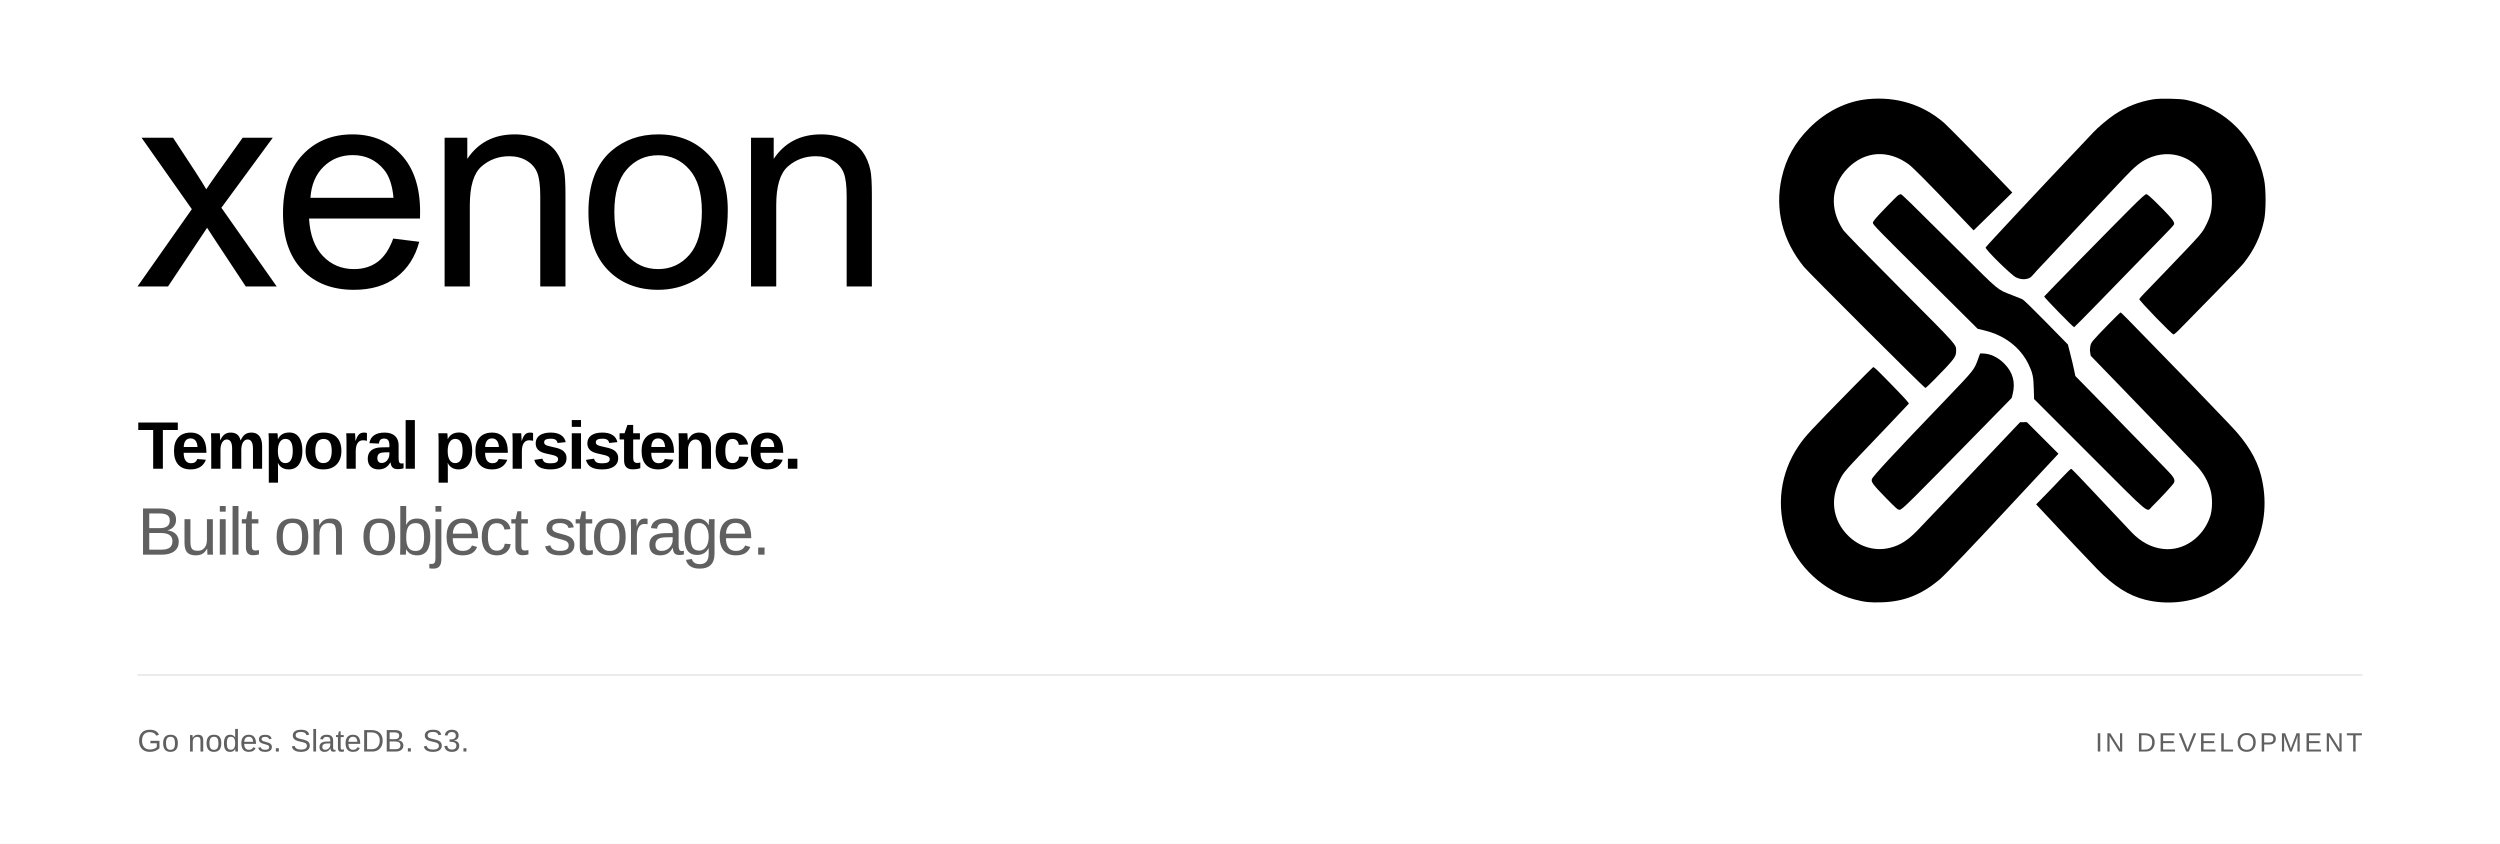
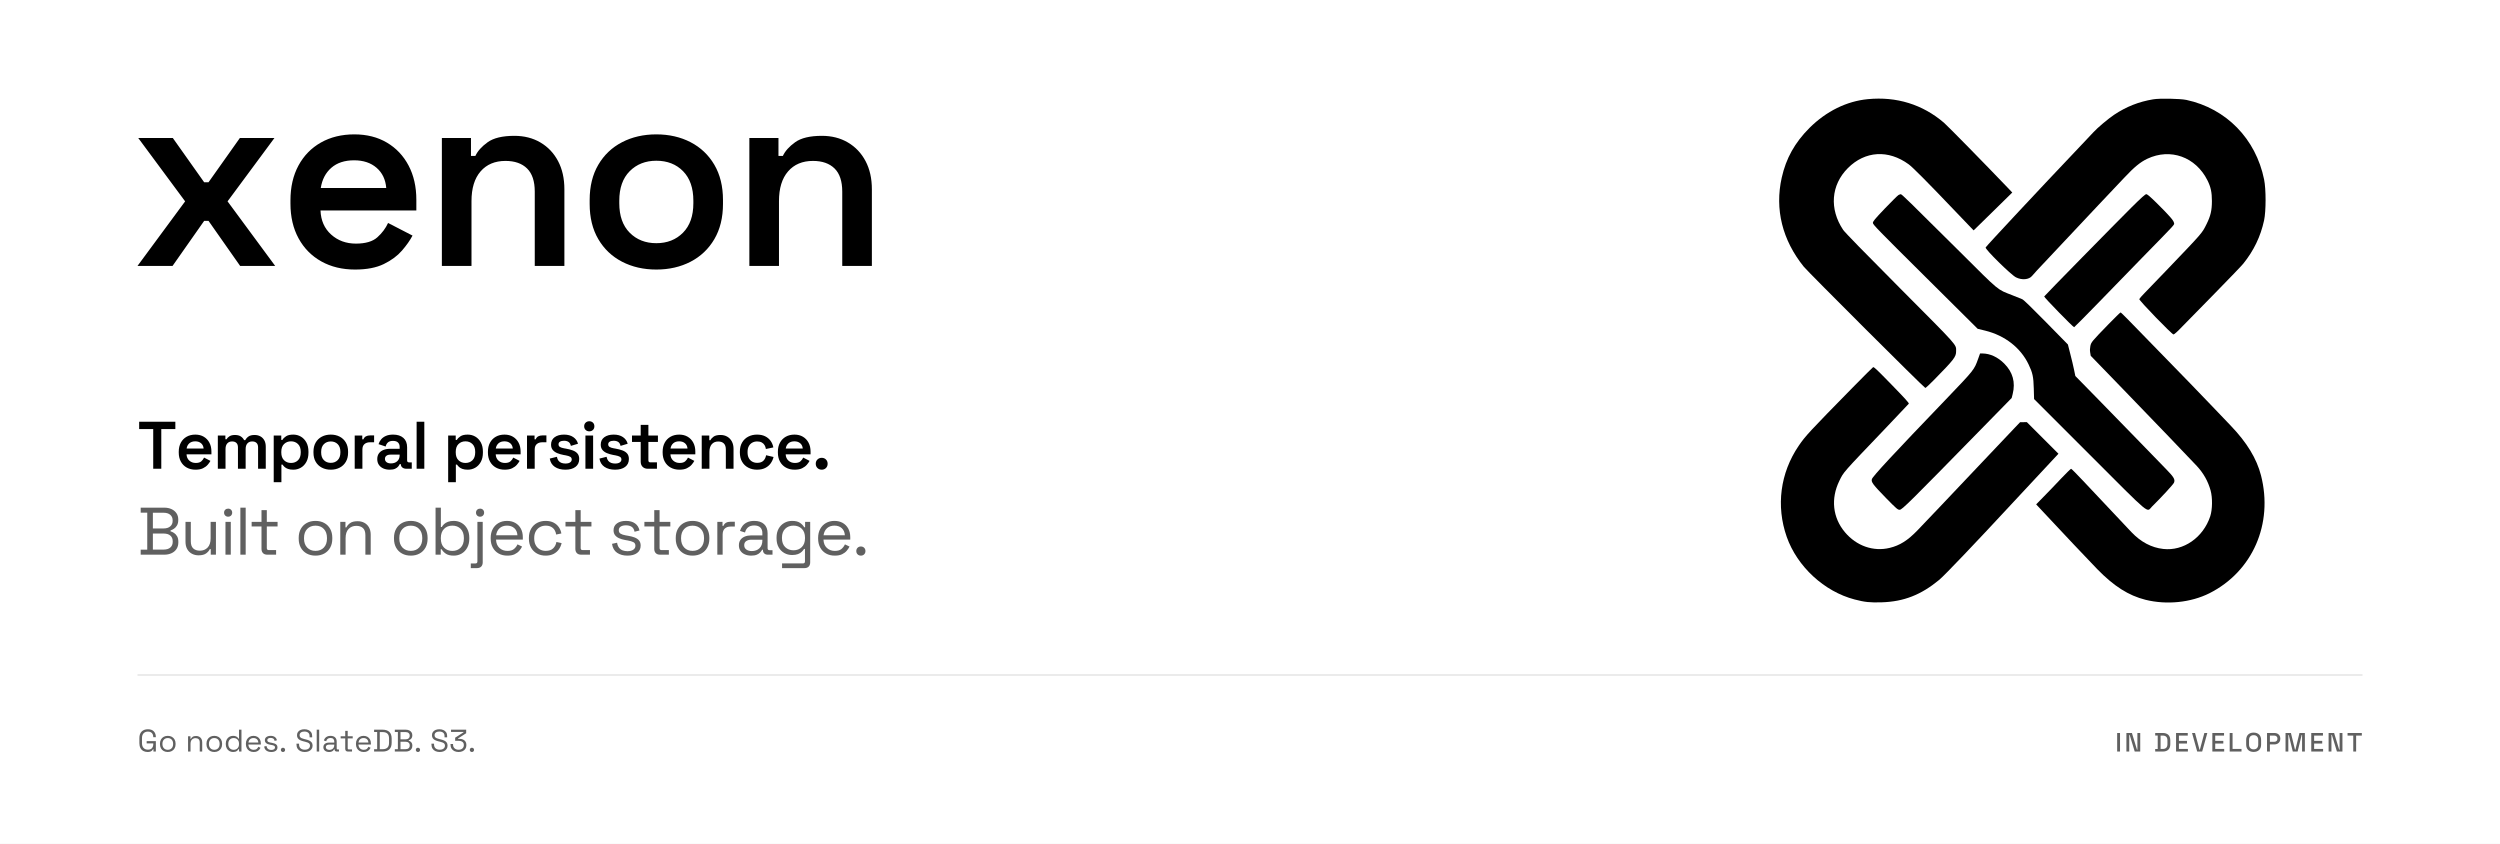
<svg xmlns="http://www.w3.org/2000/svg" viewBox="0 0 1600 540" width="1600" height="540" role="img" aria-labelledby="title">
  <rect width="1600" height="540" fill="#ffffff" />
-   <g transform="translate(88 86) scale(0.08962624)">
-     <path fill="#000000" transform="translate(-15 1086) scale(1 -1)" d="M15 0 403 552 44 1062H269L432 813Q478 742 506 694Q550 760 587 811L766 1062H981L614 562L1009 0H788L570 330L512 419L233 0ZM1841 342 2027 319Q1983 156 1864.0 66.0Q1745 -24 1560 -24Q1327 -24 1190.5 119.5Q1054 263 1054 522Q1054 790 1192.0 938.0Q1330 1086 1550 1086Q1763 1086 1898.0 941.0Q2033 796 2033 533Q2033 517 2032 485H1240Q1250 310 1339.0 217.0Q1428 124 1561 124Q1660 124 1730.0 176.0Q1800 228 1841 342ZM1250 633H1843Q1831 767 1775 834Q1689 938 1552 938Q1428 938 1343.5 855.0Q1259 772 1250 633ZM2208 0V1062H2370V911Q2487 1086 2708 1086Q2804 1086 2884.5 1051.5Q2965 1017 3005.0 961.0Q3045 905 3061 828Q3071 778 3071 653V0H2891V646Q2891 756 2870.0 810.5Q2849 865 2795.5 897.5Q2742 930 2670 930Q2555 930 2471.5 857.0Q2388 784 2388 580V0ZM3235 531Q3235 826 3399 968Q3536 1086 3733 1086Q3952 1086 4091.0 942.5Q4230 799 4230 546Q4230 341 4168.5 223.5Q4107 106 3989.5 41.0Q3872 -24 3733 -24Q3510 -24 3372.5 119.0Q3235 262 3235 531ZM3420 531Q3420 327 3509.0 225.5Q3598 124 3733 124Q3867 124 3956.0 226.0Q4045 328 4045 537Q4045 734 3955.5 835.5Q3866 937 3733 937Q3598 937 3509.0 836.0Q3420 735 3420 531ZM4396 0V1062H4558V911Q4675 1086 4896 1086Q4992 1086 5072.5 1051.5Q5153 1017 5193.0 961.0Q5233 905 5249 828Q5259 778 5259 653V0H5079V646Q5079 756 5058.0 810.5Q5037 865 4983.5 897.5Q4930 930 4858 930Q4743 930 4659.5 857.0Q4576 784 4576 580V0Z" />
+   <g transform="translate(88 86) scale(0.1656504)">
+     <path transform="translate(-30.19971 508.2501)" fill="#000000" d="M30.2 0.0 214.224 -249.475 33.075 -494.25H166.651L287.7 -323.301H304.65L425.699 -494.25H559.275L378.126 -249.475L562.15 0.0H426.749L304.65 -174H287.7L165.601 0.0ZM870.8 14.0Q796.625 14.0 740.3 -17.5Q683.975 -49.0 652.562 -106.413Q621.15 -163.825 621.15 -241.125V-253.125Q621.15 -330.6 652.15 -387.925Q683.15 -445.25 738.887 -476.75Q794.625 -508.25 867.925 -508.25Q940.05 -508.25 993.787 -476.45Q1047.525 -444.65 1077.525 -387.85Q1107.525 -331.05 1107.525 -255.4V-214.325H737.251Q739.426 -156.325 778.313 -121.263Q817.2 -86.201 874.1 -86.201Q929.725 -86.201 956.912 -110.601Q984.099 -135 998.324 -165.975L1092.75 -117.225Q1078.575 -90.0 1052.075 -59.325Q1025.575 -28.65 981.925 -7.325Q938.275 14.0 870.8 14.0ZM738.251 -300.975H991.249Q987.249 -350.275 953.862 -379.162Q920.475 -408.049 867.1 -408.049Q812.25 -408.049 779.1 -379.162Q745.951 -350.275 738.251 -300.975ZM1206.15 0.0V-494.25H1318.601V-424.875H1335.551Q1348.601 -453.15 1383 -477.875Q1417.4 -502.6 1486.325 -502.6Q1543.45 -502.6 1587.038 -476.888Q1630.625 -451.175 1655.063 -405.025Q1679.5 -358.875 1679.5 -296.0V0.0H1565.049V-287.05Q1565.049 -347.25 1535.362 -376.475Q1505.675 -405.699 1451.875 -405.699Q1390.9 -405.699 1355.75 -365.275Q1320.601 -324.85 1320.601 -250.425V0.0ZM2034.7 14.0Q1960.7 14.0 1902.312 -16.262Q1843.925 -46.525 1810.537 -103.437Q1777.15 -160.35 1777.15 -239.475V-254.775Q1777.15 -333.9 1810.537 -390.813Q1843.925 -447.725 1902.312 -477.988Q1960.7 -508.25 2034.7 -508.25Q2108.7 -508.25 2167.087 -477.988Q2225.475 -447.725 2258.863 -390.813Q2292.25 -333.9 2292.25 -254.775V-239.475Q2292.25 -160.35 2258.863 -103.437Q2225.475 -46.525 2167.087 -16.262Q2108.7 14.0 2034.7 14.0ZM2034.7 -87.851Q2097.6 -87.851 2137.699 -128.326Q2177.799 -168.8 2177.799 -242.3V-251.95Q2177.799 -325.45 2138.112 -365.925Q2098.425 -406.399 2034.7 -406.399Q1971.975 -406.399 1931.788 -365.925Q1891.601 -325.45 1891.601 -251.95V-242.3Q1891.601 -168.8 1931.788 -128.326Q1971.975 -87.851 2034.7 -87.851ZM2394.15 0.0V-494.25H2506.601V-424.875H2523.551Q2536.601 -453.15 2571 -477.875Q2605.4 -502.6 2674.325 -502.6Q2731.45 -502.6 2775.038 -476.888Q2818.625 -451.175 2843.063 -405.025Q2867.5 -358.875 2867.5 -296.0V0.0H2753.049V-287.05Q2753.049 -347.25 2723.362 -376.475Q2693.675 -405.699 2639.875 -405.699Q2578.9 -405.699 2543.75 -365.275Q2508.601 -324.85 2508.601 -250.425V0.0Z" />
  </g>
  <g transform="translate(1110 40) scale(0.72)">
    <g transform="translate(39.66038 32) scale(0.5283019)">
      <g transform="translate(0,848) scale(0.1,-0.1)" fill="#000000" stroke="none">
        <path d="M1495 8469 c-357 -34 -700 -204 -981 -483 -248 -248 -395 -512 -468 -838 -119 -532 10 -1050 371 -1498 75 -92 2027 -2040 2045 -2040 7 0 70 57 139 128 347 353 379 394 379 490 0 118 51 60 -945 1061 -591 594 -927 938 -955 980 -236 351 -205 756 79 1040 289 290 681 314 1024 63 67 -49 309 -292 781 -787 126 -132 248 -259 270 -282 l41 -42 325 318 325 319 -75 79 c-367 384 -1009 1039 -1074 1095 -359 308 -798 444 -1281 397z" />
        <path d="M6295 8466 c-240 -40 -449 -122 -655 -259 -99 -66 -286 -223 -352 -297 -29 -32 -166 -177 -304 -322 -546 -574 -1492 -1586 -1507 -1614 -15 -27 425 -460 510 -503 101 -51 221 -39 272 25 12 15 49 57 83 93 236 253 828 883 1049 1116 146 154 335 354 420 444 167 178 268 261 386 317 389 184 814 32 1012 -363 56 -112 75 -202 75 -348 0 -157 -22 -252 -90 -388 -79 -158 -56 -132 -693 -797 -140 -146 -295 -307 -345 -358 -50 -51 -92 -99 -94 -107 -5 -23 549 -595 576 -595 12 0 68 50 143 129 68 70 316 323 551 562 234 239 450 463 479 499 178 221 292 458 351 730 33 156 34 523 0 688 -139 684 -637 1194 -1307 1338 -106 22 -447 29 -560 10z" />
        <path d="M2010 6856 c-14 -8 -116 -110 -228 -226 -174 -183 -202 -217 -202 -244 0 -28 90 -120 882 -906 l881 -875 127 -31 c330 -81 595 -287 729 -567 68 -141 83 -208 88 -408 l5 -176 932 -932 c1061 -1061 956 -973 1051 -878 160 157 359 374 371 403 22 53 -1 93 -129 224 -62 63 -256 264 -432 445 -176 182 -495 509 -709 728 l-390 398 -22 107 c-12 59 -40 178 -63 265 l-40 158 -366 373 c-246 250 -378 379 -403 389 -20 9 -94 39 -164 66 -266 105 -199 49 -893 740 -847 842 -969 961 -986 961 -8 -1 -25 -7 -39 -14z" />
        <path d="M5937 6653 c-287 -286 -1471 -1492 -1475 -1504 -5 -13 489 -520 504 -517 6 2 184 181 395 398 210 217 539 555 729 750 616 630 561 570 556 608 -6 39 -75 119 -293 335 -108 106 -156 147 -173 147 -18 0 -81 -57 -243 -217z" />
        <path d="M5540 4678 c-278 -287 -286 -296 -301 -362 -8 -39 -9 -73 -3 -110 l9 -55 550 -568 c518 -535 1088 -1129 1236 -1287 113 -122 188 -257 231 -411 34 -125 31 -320 -6 -434 -118 -358 -450 -589 -791 -550 -198 22 -377 117 -535 283 -216 228 -647 685 -814 864 -104 111 -194 202 -201 202 -7 0 -81 -73 -166 -162 -84 -90 -214 -225 -288 -300 l-134 -137 129 -138 c257 -277 781 -831 898 -951 282 -289 527 -444 811 -516 357 -89 763 -48 1078 110 725 366 1076 1167 867 1982 -72 282 -238 555 -509 837 -47 50 -183 191 -301 315 -118 124 -291 304 -385 400 -94 96 -326 335 -516 530 -568 585 -642 660 -652 660 -6 0 -99 -91 -207 -202z" />
        <path d="M3350 4098 c-66 -184 -63 -181 -548 -687 -878 -914 -1225 -1288 -1239 -1335 -15 -50 16 -91 243 -324 174 -177 192 -192 224 -192 40 -1 172 131 1320 1304 l565 577 17 67 c49 197 2 368 -142 512 -108 109 -239 169 -366 170 l-41 0 -33 -92z" />
        <path d="M1246 3623 c-743 -757 -800 -819 -915 -987 -310 -456 -383 -1012 -201 -1531 176 -500 630 -920 1142 -1054 172 -45 257 -54 457 -48 372 12 661 125 968 379 89 74 616 626 1238 1298 105 113 320 344 479 514 l288 309 -266 266 -266 266 -56 -1 -57 0 -86 -90 c-47 -49 -307 -323 -577 -609 -520 -550 -888 -938 -1064 -1121 -164 -170 -297 -254 -467 -295 -276 -67 -560 33 -754 264 -206 245 -240 564 -94 863 75 153 42 116 780 888 209 219 384 404 389 411 7 10 -66 90 -275 305 -261 268 -305 310 -325 310 -4 0 -156 -152 -338 -337z" />
      </g>
    </g>
  </g>
-   <g font-family="Arial,Helvetica,sans-serif">
-     <text x="88" y="300" font-size="43" font-weight="600" letter-spacing="-1.4" fill="#000000">Temporal persistence.</text>
-     <text x="88" y="355" font-size="43" letter-spacing="-1.4" fill="#606060">Built on object storage.</text>
-     <path d="M88 432H1512" stroke="#e6e6e6" />
-     <text x="88" y="481" font-size="20" fill="#606060">Go nodes. SlateDB. S3.</text>
-     <text x="1512" y="481" text-anchor="end" font-size="17" letter-spacing="1.6" fill="#606060">IN DEVELOPMENT</text>
-   </g>
+   <path transform="translate(88 300)" fill="#000000" d="M10.06 0.0V-25.407H1.062V-30.1H24.222V-25.407H15.224V0.0ZM37.132 0.602Q33.943 0.602 31.521 -0.752Q29.099 -2.107 27.748 -4.576Q26.397 -7.044 26.397 -10.368V-10.884Q26.397 -14.216 27.73 -16.681Q29.063 -19.146 31.46 -20.5Q33.857 -21.855 37.009 -21.855Q40.11 -21.855 42.421 -20.487Q44.732 -19.12 46.022 -16.678Q47.312 -14.235 47.312 -10.982V-9.216H31.39Q31.483 -6.722 33.155 -5.214Q34.828 -3.707 37.274 -3.707Q39.666 -3.707 40.835 -4.756Q42.004 -5.805 42.616 -7.137L46.676 -5.041Q46.067 -3.87 44.927 -2.551Q43.788 -1.232 41.911 -0.315Q40.034 0.602 37.132 0.602ZM31.433 -12.942H42.312Q42.14 -15.062 40.704 -16.304Q39.268 -17.546 36.973 -17.546Q34.615 -17.546 33.189 -16.304Q31.764 -15.062 31.433 -12.942ZM51.412 0.0V-21.253H56.248V-18.856H56.977Q57.551 -19.946 58.863 -20.779Q60.176 -21.612 62.373 -21.612Q64.697 -21.612 66.107 -20.681Q67.517 -19.751 68.241 -18.294H68.969Q69.7 -19.716 71.071 -20.664Q72.442 -21.612 74.953 -21.612Q76.961 -21.612 78.57 -20.766Q80.178 -19.92 81.135 -18.244Q82.091 -16.568 82.091 -14.071V0.0H77.169V-13.706Q77.169 -15.552 76.187 -16.516Q75.205 -17.481 73.428 -17.481Q71.467 -17.481 70.339 -16.223Q69.212 -14.965 69.212 -12.614V0.0H64.291V-13.706Q64.291 -15.552 63.309 -16.516Q62.327 -17.481 60.55 -17.481Q58.588 -17.481 57.461 -16.223Q56.334 -14.965 56.334 -12.614V0.0ZM87.177 8.6V-21.253H92.013V-18.455H92.742Q93.503 -19.784 95.115 -20.82Q96.727 -21.855 99.706 -21.855Q102.323 -21.855 104.531 -20.579Q106.739 -19.303 108.076 -16.859Q109.413 -14.416 109.413 -10.955V-10.297Q109.413 -6.845 108.08 -4.397Q106.747 -1.95 104.539 -0.674Q102.331 0.602 99.706 0.602Q97.71 0.602 96.346 0.12Q94.982 -0.361 94.149 -1.12Q93.316 -1.878 92.828 -2.662H92.099V8.6ZM98.252 -3.707Q100.97 -3.707 102.723 -5.436Q104.476 -7.165 104.476 -10.419V-10.834Q104.476 -14.088 102.705 -15.817Q100.934 -17.546 98.252 -17.546Q95.578 -17.546 93.803 -15.817Q92.028 -14.088 92.028 -10.834V-10.419Q92.028 -7.165 93.803 -5.436Q95.578 -3.707 98.252 -3.707ZM123.697 0.602Q120.515 0.602 118.004 -0.699Q115.494 -2.001 114.058 -4.448Q112.622 -6.895 112.622 -10.297V-10.955Q112.622 -14.358 114.058 -16.805Q115.494 -19.252 118.004 -20.553Q120.515 -21.855 123.697 -21.855Q126.879 -21.855 129.39 -20.553Q131.9 -19.252 133.336 -16.805Q134.772 -14.358 134.772 -10.955V-10.297Q134.772 -6.895 133.336 -4.448Q131.9 -2.001 129.39 -0.699Q126.879 0.602 123.697 0.602ZM123.697 -3.778Q126.402 -3.778 128.126 -5.518Q129.85 -7.258 129.85 -10.419V-10.834Q129.85 -13.994 128.144 -15.735Q126.437 -17.475 123.697 -17.475Q121 -17.475 119.272 -15.735Q117.544 -13.994 117.544 -10.834V-10.419Q117.544 -7.258 119.272 -5.518Q121 -3.778 123.697 -3.778ZM139.013 0.0V-21.253H143.849V-18.807H144.578Q145.073 -20.12 146.185 -20.729Q147.296 -21.339 148.871 -21.339H151.429V-16.944H148.748Q146.631 -16.944 145.283 -15.806Q143.935 -14.668 143.935 -12.292V0.0ZM161.411 0.602Q159.147 0.602 157.345 -0.186Q155.542 -0.974 154.493 -2.489Q153.443 -4.004 153.443 -6.175Q153.443 -8.353 154.493 -9.817Q155.542 -11.282 157.394 -12.023Q159.246 -12.765 161.609 -12.765H167.773V-14.051Q167.773 -15.737 166.736 -16.783Q165.7 -17.83 163.508 -17.83Q161.359 -17.83 160.261 -16.83Q159.163 -15.83 158.817 -14.225L154.265 -15.737Q154.781 -17.409 155.917 -18.786Q157.053 -20.163 158.955 -21.009Q160.857 -21.855 163.579 -21.855Q167.748 -21.855 170.15 -19.755Q172.552 -17.656 172.552 -13.709V-5.371Q172.552 -4.081 173.756 -4.081H175.529V0.0H172.067Q170.521 0.0 169.535 -0.778Q168.548 -1.556 168.548 -2.861V-2.949H167.798Q167.559 -2.357 166.908 -1.508Q166.257 -0.658 164.944 -0.028Q163.632 0.602 161.411 0.602ZM162.221 -3.423Q164.681 -3.423 166.227 -4.819Q167.773 -6.216 167.773 -8.594V-9.039H161.935Q160.303 -9.039 159.333 -8.337Q158.364 -7.636 158.364 -6.324Q158.364 -5.013 159.376 -4.218Q160.389 -3.423 162.221 -3.423ZM178.637 0.0V-30.1H183.559V0.0ZM198.825 8.6V-21.253H203.661V-18.455H204.39Q205.151 -19.784 206.763 -20.82Q208.375 -21.855 211.354 -21.855Q213.971 -21.855 216.179 -20.579Q218.387 -19.303 219.724 -16.859Q221.061 -14.416 221.061 -10.955V-10.297Q221.061 -6.845 219.728 -4.397Q218.395 -1.95 216.187 -0.674Q213.979 0.602 211.354 0.602Q209.358 0.602 207.994 0.12Q206.63 -0.361 205.797 -1.12Q204.964 -1.878 204.476 -2.662H203.747V8.6ZM209.9 -3.707Q212.618 -3.707 214.371 -5.436Q216.124 -7.165 216.124 -10.419V-10.834Q216.124 -14.088 214.353 -15.817Q212.582 -17.546 209.9 -17.546Q207.226 -17.546 205.451 -15.817Q203.676 -14.088 203.676 -10.834V-10.419Q203.676 -7.165 205.451 -5.436Q207.226 -3.707 209.9 -3.707ZM235.005 0.602Q231.816 0.602 229.394 -0.752Q226.972 -2.107 225.621 -4.576Q224.27 -7.044 224.27 -10.368V-10.884Q224.27 -14.216 225.603 -16.681Q226.936 -19.146 229.333 -20.5Q231.73 -21.855 234.882 -21.855Q237.983 -21.855 240.294 -20.487Q242.605 -19.12 243.895 -16.678Q245.185 -14.235 245.185 -10.982V-9.216H229.263Q229.356 -6.722 231.028 -5.214Q232.701 -3.707 235.147 -3.707Q237.539 -3.707 238.708 -4.756Q239.877 -5.805 240.489 -7.137L244.549 -5.041Q243.94 -3.87 242.8 -2.551Q241.661 -1.232 239.784 -0.315Q237.907 0.602 235.005 0.602ZM229.306 -12.942H240.185Q240.013 -15.062 238.577 -16.304Q237.141 -17.546 234.846 -17.546Q232.488 -17.546 231.062 -16.304Q229.637 -15.062 229.306 -12.942ZM249.285 0.0V-21.253H254.121V-18.807H254.85Q255.345 -20.12 256.457 -20.729Q257.568 -21.339 259.143 -21.339H261.701V-16.944H259.02Q256.903 -16.944 255.555 -15.806Q254.207 -14.668 254.207 -12.292V0.0ZM273.859 0.602Q269.755 0.602 267.086 -1.204Q264.416 -3.01 263.849 -6.507L268.408 -7.654Q268.717 -6.014 269.487 -5.075Q270.256 -4.136 271.393 -3.736Q272.529 -3.337 273.859 -3.337Q275.871 -3.337 276.891 -4.071Q277.91 -4.805 277.91 -5.945Q277.91 -7.092 276.941 -7.663Q275.972 -8.234 273.982 -8.594L272.643 -8.831Q270.452 -9.246 268.648 -9.991Q266.844 -10.736 265.76 -12.046Q264.676 -13.357 264.676 -15.411Q264.676 -18.51 266.964 -20.183Q269.252 -21.855 272.991 -21.855Q276.56 -21.855 278.891 -20.26Q281.222 -18.665 281.923 -16.002L277.351 -14.635Q276.992 -16.42 275.841 -17.168Q274.69 -17.916 272.991 -17.916Q271.3 -17.916 270.378 -17.314Q269.455 -16.713 269.455 -15.624Q269.455 -14.472 270.391 -13.924Q271.326 -13.377 272.923 -13.097L274.263 -12.859Q276.626 -12.444 278.541 -11.742Q280.456 -11.04 281.573 -9.748Q282.69 -8.455 282.69 -6.264Q282.69 -2.978 280.294 -1.188Q277.898 0.602 273.859 0.602ZM286.673 0.0V-21.253H291.595V0.0ZM289.134 -23.942Q287.762 -23.942 286.816 -24.836Q285.869 -25.729 285.869 -27.172Q285.869 -28.622 286.816 -29.511Q287.762 -30.401 289.134 -30.401Q290.549 -30.401 291.474 -29.511Q292.399 -28.622 292.399 -27.172Q292.399 -25.729 291.474 -24.836Q290.549 -23.942 289.134 -23.942ZM305.657 0.602Q301.553 0.602 298.884 -1.204Q296.214 -3.01 295.647 -6.507L300.206 -7.654Q300.515 -6.014 301.285 -5.075Q302.054 -4.136 303.191 -3.736Q304.327 -3.337 305.657 -3.337Q307.669 -3.337 308.689 -4.071Q309.708 -4.805 309.708 -5.945Q309.708 -7.092 308.739 -7.663Q307.77 -8.234 305.78 -8.594L304.441 -8.831Q302.25 -9.246 300.446 -9.991Q298.642 -10.736 297.558 -12.046Q296.474 -13.357 296.474 -15.411Q296.474 -18.51 298.762 -20.183Q301.05 -21.855 304.789 -21.855Q308.358 -21.855 310.689 -20.26Q313.02 -18.665 313.721 -16.002L309.149 -14.635Q308.79 -16.42 307.639 -17.168Q306.488 -17.916 304.789 -17.916Q303.098 -17.916 302.176 -17.314Q301.253 -16.713 301.253 -15.624Q301.253 -14.472 302.189 -13.924Q303.124 -13.377 304.721 -13.097L306.061 -12.859Q308.424 -12.444 310.339 -11.742Q312.254 -11.04 313.371 -9.748Q314.488 -8.455 314.488 -6.264Q314.488 -2.978 312.092 -1.188Q309.696 0.602 305.657 0.602ZM326.536 0.0Q324.504 0.0 323.276 -1.232Q322.047 -2.465 322.047 -4.545V-17.157H316.474V-21.253H322.047V-28.085H326.968V-21.253H333.072V-17.157H326.968V-5.386Q326.968 -4.096 328.187 -4.096H332.451V0.0ZM346.825 0.602Q343.636 0.602 341.214 -0.752Q338.792 -2.107 337.441 -4.576Q336.09 -7.044 336.09 -10.368V-10.884Q336.09 -14.216 337.423 -16.681Q338.756 -19.146 341.153 -20.5Q343.55 -21.855 346.702 -21.855Q349.803 -21.855 352.114 -20.487Q354.425 -19.12 355.715 -16.678Q357.005 -14.235 357.005 -10.982V-9.216H341.083Q341.176 -6.722 342.848 -5.214Q344.521 -3.707 346.967 -3.707Q349.359 -3.707 350.528 -4.756Q351.697 -5.805 352.309 -7.137L356.369 -5.041Q355.76 -3.87 354.62 -2.551Q353.481 -1.232 351.604 -0.315Q349.727 0.602 346.825 0.602ZM341.126 -12.942H352.005Q351.833 -15.062 350.397 -16.304Q348.961 -17.546 346.666 -17.546Q344.308 -17.546 342.882 -16.304Q341.457 -15.062 341.126 -12.942ZM361.105 0.0V-21.253H365.941V-18.27H366.67Q367.231 -19.485 368.71 -20.549Q370.189 -21.612 373.153 -21.612Q375.609 -21.612 377.484 -20.506Q379.358 -19.401 380.409 -17.416Q381.46 -15.432 381.46 -12.728V0.0H376.538V-12.343Q376.538 -14.932 375.262 -16.188Q373.985 -17.445 371.672 -17.445Q369.05 -17.445 367.538 -15.707Q366.027 -13.969 366.027 -10.768V0.0ZM396.487 0.602Q393.398 0.602 390.905 -0.692Q388.412 -1.986 386.965 -4.437Q385.518 -6.888 385.518 -10.34V-10.912Q385.518 -14.373 386.965 -16.82Q388.412 -19.267 390.905 -20.561Q393.398 -21.855 396.487 -21.855Q399.532 -21.855 401.706 -20.768Q403.881 -19.682 405.205 -17.819Q406.529 -15.956 406.937 -13.651L402.165 -12.639Q401.985 -13.996 401.338 -15.092Q400.691 -16.188 399.515 -16.832Q398.34 -17.475 396.593 -17.475Q394.846 -17.475 393.448 -16.705Q392.05 -15.936 391.245 -14.448Q390.44 -12.96 390.44 -10.834V-10.419Q390.44 -8.293 391.245 -6.805Q392.05 -5.317 393.448 -4.547Q394.846 -3.778 396.593 -3.778Q399.217 -3.778 400.58 -5.136Q401.942 -6.495 402.301 -8.649L407.073 -7.53Q406.544 -5.297 405.212 -3.434Q403.881 -1.571 401.706 -0.484Q399.532 0.602 396.487 0.602ZM420.58 0.602Q417.391 0.602 414.969 -0.752Q412.547 -2.107 411.196 -4.576Q409.845 -7.044 409.845 -10.368V-10.884Q409.845 -14.216 411.178 -16.681Q412.511 -19.146 414.908 -20.5Q417.305 -21.855 420.457 -21.855Q423.558 -21.855 425.869 -20.487Q428.18 -19.12 429.47 -16.678Q430.76 -14.235 430.76 -10.982V-9.216H414.838Q414.931 -6.722 416.603 -5.214Q418.276 -3.707 420.722 -3.707Q423.114 -3.707 424.283 -4.756Q425.452 -5.805 426.064 -7.137L430.124 -5.041Q429.515 -3.87 428.375 -2.551Q427.236 -1.232 425.359 -0.315Q423.482 0.602 420.58 0.602ZM414.881 -12.942H425.76Q425.588 -15.062 424.152 -16.304Q422.716 -17.546 420.421 -17.546Q418.063 -17.546 416.637 -16.304Q415.212 -15.062 414.881 -12.942ZM437.899 0.602Q436.274 0.602 435.178 -0.467Q434.082 -1.535 434.082 -3.205Q434.082 -4.875 435.178 -5.936Q436.274 -6.996 437.899 -6.996Q439.524 -6.996 440.602 -5.927Q441.68 -4.859 441.68 -3.189Q441.68 -1.519 440.602 -0.458Q439.524 0.602 437.899 0.602Z" />
+   <path transform="translate(88 355)" fill="#606060" d="M2.039 0.0V-3.217H6.239V-26.883H2.039V-30.1H17.122Q19.752 -30.1 21.779 -29.16Q23.807 -28.22 24.946 -26.522Q26.086 -24.823 26.086 -22.55V-22.181Q26.086 -20.087 25.281 -18.729Q24.476 -17.372 23.347 -16.617Q22.217 -15.861 21.149 -15.53V-14.939Q22.217 -14.681 23.381 -13.91Q24.544 -13.14 25.34 -11.776Q26.135 -10.413 26.135 -8.293V-7.863Q26.135 -5.4 24.959 -3.631Q23.783 -1.861 21.74 -0.931Q19.698 0.0 17.08 0.0ZM9.839 -3.267H16.698Q19.524 -3.267 21.03 -4.598Q22.535 -5.928 22.535 -8.216V-8.585Q22.535 -10.872 21.036 -12.203Q19.536 -13.533 16.698 -13.533H9.839ZM9.839 -16.8H16.795Q19.413 -16.8 20.949 -18.115Q22.486 -19.43 22.486 -21.601V-22.031Q22.486 -24.215 20.955 -25.524Q19.425 -26.833 16.795 -26.833H9.839ZM39.048 0.405Q36.738 0.405 34.837 -0.597Q32.936 -1.599 31.827 -3.544Q30.719 -5.489 30.719 -8.295V-21.023H34.122V-8.542Q34.122 -5.431 35.686 -3.998Q37.25 -2.565 39.932 -2.565Q42.945 -2.565 44.87 -4.557Q46.796 -6.548 46.796 -10.461V-21.023H50.199V0.0H46.882V-3.558H46.291Q45.592 -2.056 43.929 -0.825Q42.265 0.405 39.048 0.405ZM56.299 0.0V-21.023H59.702V0.0ZM58 -24.31Q56.904 -24.31 56.153 -25.043Q55.402 -25.775 55.402 -26.896Q55.402 -28.047 56.153 -28.764Q56.904 -29.481 58 -29.481Q59.139 -29.481 59.868 -28.764Q60.598 -28.047 60.598 -26.896Q60.598 -25.775 59.868 -25.043Q59.139 -24.31 58 -24.31ZM65.834 0.0V-30.1H69.237V0.0ZM83.111 0.0Q81.309 0.0 80.334 -0.991Q79.358 -1.982 79.358 -3.717V-18.077H73.049V-21.023H79.358V-28.5H82.761V-21.023H89.647V-18.077H82.761V-4.235Q82.761 -2.945 84.026 -2.945H88.704V0.0ZM113.92 0.602Q110.738 0.602 108.308 -0.734Q105.878 -2.07 104.523 -4.505Q103.168 -6.941 103.168 -10.228V-10.794Q103.168 -14.082 104.523 -16.517Q105.878 -18.953 108.308 -20.289Q110.738 -21.625 113.92 -21.625Q117.102 -21.625 119.532 -20.289Q121.962 -18.953 123.318 -16.517Q124.673 -14.082 124.673 -10.794V-10.228Q124.673 -6.941 123.318 -4.505Q121.962 -2.07 119.532 -0.734Q117.102 0.602 113.92 0.602ZM113.92 -2.443Q117.269 -2.443 119.269 -4.575Q121.27 -6.706 121.27 -10.327V-10.696Q121.27 -14.316 119.276 -16.448Q117.281 -18.579 113.92 -18.579Q110.602 -18.579 108.586 -16.448Q106.571 -14.316 106.571 -10.696V-10.327Q106.571 -6.706 108.586 -4.575Q110.602 -2.443 113.92 -2.443ZM129.774 0.0V-21.023H133.091V-17.464H133.681Q134.381 -18.979 136.044 -20.204Q137.707 -21.428 140.924 -21.428Q143.265 -21.428 145.151 -20.426Q147.037 -19.424 148.145 -17.485Q149.253 -15.547 149.253 -12.728V0.0H145.85V-12.481Q145.85 -15.622 144.286 -17.04Q142.722 -18.457 140.041 -18.457Q137.028 -18.457 135.102 -16.466Q133.177 -14.475 133.177 -10.561V0.0ZM174.904 0.602Q171.722 0.602 169.292 -0.734Q166.862 -2.07 165.507 -4.505Q164.152 -6.941 164.152 -10.228V-10.794Q164.152 -14.082 165.507 -16.517Q166.862 -18.953 169.292 -20.289Q171.722 -21.625 174.904 -21.625Q178.086 -21.625 180.516 -20.289Q182.946 -18.953 184.302 -16.517Q185.657 -14.082 185.657 -10.794V-10.228Q185.657 -6.941 184.302 -4.505Q182.946 -2.07 180.516 -0.734Q178.086 0.602 174.904 0.602ZM174.904 -2.443Q178.253 -2.443 180.253 -4.575Q182.254 -6.706 182.254 -10.327V-10.696Q182.254 -14.316 180.26 -16.448Q178.265 -18.579 174.904 -18.579Q171.586 -18.579 169.57 -16.448Q167.555 -14.316 167.555 -10.696V-10.327Q167.555 -6.706 169.57 -4.575Q171.586 -2.443 174.904 -2.443ZM202.411 0.602Q199.133 0.602 197.326 -0.647Q195.518 -1.895 194.665 -3.465H194.075V0.0H190.758V-30.1H194.161V-17.717H194.751Q195.285 -18.705 196.234 -19.591Q197.182 -20.477 198.707 -21.051Q200.232 -21.625 202.411 -21.625Q205.175 -21.625 207.429 -20.326Q209.683 -19.027 211.016 -16.591Q212.349 -14.155 212.349 -10.794V-10.228Q212.349 -6.868 211 -4.432Q209.652 -1.996 207.398 -0.697Q205.144 0.602 202.411 0.602ZM201.51 -2.418Q204.767 -2.418 206.826 -4.504Q208.885 -6.59 208.885 -10.327V-10.696Q208.885 -14.433 206.832 -16.519Q204.78 -18.604 201.51 -18.604Q198.283 -18.604 196.209 -16.519Q194.136 -14.433 194.136 -10.696V-10.327Q194.136 -6.59 196.209 -4.504Q198.283 -2.418 201.51 -2.418ZM213.31 8.6V5.605H216.268Q217.536 5.605 217.536 4.315V-21.023H220.939V4.883Q220.939 6.618 219.969 7.609Q219 8.6 217.186 8.6ZM219.237 -24.31Q218.141 -24.31 217.39 -25.043Q216.639 -25.775 216.639 -26.896Q216.639 -28.047 217.39 -28.764Q218.141 -29.481 219.237 -29.481Q220.376 -29.481 221.105 -28.764Q221.835 -28.047 221.835 -26.896Q221.835 -25.775 221.105 -25.043Q220.376 -24.31 219.237 -24.31ZM236.727 0.602Q233.515 0.602 231.116 -0.752Q228.717 -2.107 227.378 -4.564Q226.039 -7.021 226.039 -10.253V-10.769Q226.039 -14.032 227.372 -16.474Q228.705 -18.916 231.067 -20.27Q233.429 -21.625 236.489 -21.625Q239.475 -21.625 241.751 -20.349Q244.028 -19.074 245.318 -16.724Q246.608 -14.373 246.608 -11.166V-9.653H229.466Q229.583 -6.239 231.635 -4.329Q233.687 -2.418 236.777 -2.418Q239.514 -2.418 240.971 -3.652Q242.428 -4.885 243.2 -6.608L246.133 -5.202Q245.501 -3.87 244.361 -2.528Q243.222 -1.186 241.391 -0.292Q239.56 0.602 236.727 0.602ZM229.509 -12.413H243.149Q242.977 -15.361 241.162 -16.983Q239.347 -18.604 236.476 -18.604Q233.612 -18.604 231.772 -16.983Q229.933 -15.361 229.509 -12.413ZM261.21 0.602Q258.144 0.602 255.72 -0.703Q253.296 -2.009 251.895 -4.46Q250.495 -6.911 250.495 -10.271V-10.751Q250.495 -14.143 251.895 -16.578Q253.296 -19.014 255.72 -20.319Q258.144 -21.625 261.21 -21.625Q264.232 -21.625 266.349 -20.504Q268.466 -19.383 269.698 -17.543Q270.93 -15.703 271.269 -13.582L267.946 -12.892Q267.744 -14.457 266.958 -15.748Q266.173 -17.04 264.756 -17.81Q263.339 -18.579 261.247 -18.579Q259.155 -18.579 257.493 -17.626Q255.83 -16.672 254.864 -14.908Q253.898 -13.144 253.898 -10.696V-10.327Q253.898 -7.878 254.864 -6.115Q255.83 -4.351 257.493 -3.397Q259.155 -2.443 261.247 -2.443Q264.4 -2.443 266.05 -4.078Q267.701 -5.713 268.106 -8.143L271.428 -7.415Q270.991 -5.32 269.728 -3.48Q268.466 -1.64 266.349 -0.519Q264.232 0.602 261.21 0.602ZM283.983 0.0Q282.181 0.0 281.206 -0.991Q280.23 -1.982 280.23 -3.717V-18.077H273.921V-21.023H280.23V-28.5H283.633V-21.023H290.519V-18.077H283.633V-4.235Q283.633 -2.945 284.898 -2.945H289.576V0.0ZM313.533 0.602Q309.636 0.602 306.955 -1.204Q304.274 -3.01 303.684 -6.944L306.932 -7.654Q307.264 -5.599 308.217 -4.419Q309.171 -3.238 310.56 -2.735Q311.95 -2.233 313.533 -2.233Q315.913 -2.233 317.289 -3.174Q318.666 -4.115 318.666 -5.715Q318.666 -7.345 317.363 -8.02Q316.06 -8.695 313.771 -9.1L312.018 -9.406Q309.965 -9.775 308.299 -10.497Q306.633 -11.219 305.653 -12.461Q304.672 -13.702 304.672 -15.595Q304.672 -18.441 306.857 -20.033Q309.041 -21.625 312.642 -21.625Q316.211 -21.625 318.439 -20.018Q320.666 -18.412 321.275 -15.496L318.107 -14.681Q317.702 -16.926 316.251 -17.858Q314.801 -18.79 312.642 -18.79Q310.514 -18.79 309.27 -17.993Q308.025 -17.196 308.025 -15.67Q308.025 -14.15 309.19 -13.441Q310.356 -12.733 312.367 -12.384L314.121 -12.077Q316.346 -11.708 318.134 -11.029Q319.923 -10.35 320.971 -9.115Q322.019 -7.88 322.019 -5.827Q322.019 -2.748 319.727 -1.073Q317.434 0.602 313.533 0.602ZM334.475 0.0Q332.673 0.0 331.698 -0.991Q330.722 -1.982 330.722 -3.717V-18.077H324.413V-21.023H330.722V-28.5H334.125V-21.023H341.011V-18.077H334.125V-4.235Q334.125 -2.945 335.39 -2.945H340.068V0.0ZM355.233 0.602Q352.051 0.602 349.621 -0.734Q347.191 -2.07 345.836 -4.505Q344.481 -6.941 344.481 -10.228V-10.794Q344.481 -14.082 345.836 -16.517Q347.191 -18.953 349.621 -20.289Q352.051 -21.625 355.233 -21.625Q358.415 -21.625 360.845 -20.289Q363.275 -18.953 364.631 -16.517Q365.986 -14.082 365.986 -10.794V-10.228Q365.986 -6.941 364.631 -4.505Q363.275 -2.07 360.845 -0.734Q358.415 0.602 355.233 0.602ZM355.233 -2.443Q358.582 -2.443 360.582 -4.575Q362.583 -6.706 362.583 -10.327V-10.696Q362.583 -14.316 360.589 -16.448Q358.594 -18.579 355.233 -18.579Q351.915 -18.579 349.899 -16.448Q347.884 -14.316 347.884 -10.696V-10.327Q347.884 -6.706 349.899 -4.575Q351.915 -2.443 355.233 -2.443ZM371.087 0.0V-21.023H374.404V-18.462H374.994Q375.559 -19.844 376.716 -20.476Q377.874 -21.109 379.794 -21.109H382.282V-18.002H379.555Q377.278 -18.002 375.884 -16.738Q374.49 -15.474 374.49 -12.798V0.0ZM392.767 0.602Q390.549 0.602 388.758 -0.163Q386.967 -0.928 385.929 -2.409Q384.891 -3.889 384.891 -5.991Q384.891 -8.123 385.929 -9.53Q386.967 -10.937 388.762 -11.644Q390.556 -12.35 392.781 -12.35H399.911V-13.89Q399.911 -16.128 398.599 -17.416Q397.286 -18.704 394.703 -18.704Q392.163 -18.704 390.731 -17.474Q389.3 -16.245 388.816 -14.202L385.598 -15.208Q386.114 -16.994 387.239 -18.441Q388.363 -19.887 390.231 -20.756Q392.098 -21.625 394.728 -21.625Q398.759 -21.625 401.011 -19.548Q403.264 -17.472 403.264 -13.686V-4.174Q403.264 -2.884 404.468 -2.884H406.402V0.0H403.4Q401.993 0.0 401.144 -0.789Q400.295 -1.579 400.295 -2.93V-3.156H399.753Q399.306 -2.334 398.505 -1.45Q397.705 -0.566 396.323 0.018Q394.942 0.602 392.767 0.602ZM393.163 -2.319Q396.175 -2.319 398.043 -4.106Q399.911 -5.894 399.911 -9.1V-9.591H392.923Q390.899 -9.591 389.597 -8.717Q388.294 -7.843 388.294 -6.071Q388.294 -4.3 389.64 -3.309Q390.985 -2.319 393.163 -2.319ZM408.991 -10.425V-10.991Q408.991 -14.315 410.339 -16.686Q411.687 -19.057 413.947 -20.341Q416.208 -21.625 418.953 -21.625Q422.243 -21.625 424.038 -20.364Q425.833 -19.103 426.674 -17.557H427.265V-21.023H430.521V4.883Q430.521 6.618 429.566 7.609Q428.612 8.6 426.798 8.6H412.522V5.58H425.883Q427.179 5.58 427.179 4.29V-3.7H426.588Q426.066 -2.767 425.124 -1.86Q424.182 -0.952 422.679 -0.372Q421.175 0.208 418.953 0.208Q416.208 0.208 413.932 -1.076Q411.657 -2.359 410.324 -4.746Q408.991 -7.132 408.991 -10.425ZM419.829 -2.812Q423.086 -2.812 425.145 -4.861Q427.204 -6.91 427.204 -10.524V-10.893Q427.204 -14.549 425.151 -16.577Q423.099 -18.604 419.829 -18.604Q416.602 -18.604 414.528 -16.577Q412.455 -14.549 412.455 -10.893V-10.524Q412.455 -6.91 414.528 -4.861Q416.602 -2.812 419.829 -2.812ZM446.285 0.602Q443.073 0.602 440.674 -0.752Q438.275 -2.107 436.936 -4.564Q435.597 -7.021 435.597 -10.253V-10.769Q435.597 -14.032 436.93 -16.474Q438.263 -18.916 440.625 -20.27Q442.987 -21.625 446.047 -21.625Q449.033 -21.625 451.309 -20.349Q453.586 -19.074 454.876 -16.724Q456.166 -14.373 456.166 -11.166V-9.653H439.024Q439.141 -6.239 441.193 -4.329Q443.245 -2.418 446.335 -2.418Q449.072 -2.418 450.529 -3.652Q451.986 -4.885 452.758 -6.608L455.691 -5.202Q455.059 -3.87 453.919 -2.528Q452.78 -1.186 450.949 -0.292Q449.118 0.602 446.285 0.602ZM439.067 -12.413H452.707Q452.535 -15.361 450.72 -16.983Q448.905 -18.604 446.034 -18.604Q443.17 -18.604 441.33 -16.983Q439.491 -15.361 439.067 -12.413ZM462.961 0.602Q461.693 0.602 460.862 -0.22Q460.03 -1.042 460.03 -2.326Q460.03 -3.61 460.862 -4.429Q461.693 -5.248 462.961 -5.248Q464.23 -5.248 465.055 -4.426Q465.88 -3.604 465.88 -2.32Q465.88 -1.036 465.055 -0.217Q464.23 0.602 462.961 0.602Z" />
+   <path d="M88 432H1512" stroke="#e6e6e6" />
+   <path transform="translate(88 481)" fill="#606060" d="M6.472 0.28Q4.919 0.28 3.728 -0.37Q2.536 -1.02 1.868 -2.284Q1.199 -3.548 1.199 -5.391V-8.609Q1.199 -11.38 2.683 -12.83Q4.168 -14.28 6.668 -14.28Q9.149 -14.28 10.445 -12.917Q11.742 -11.554 11.742 -9.271V-9.177H10.079V-9.323Q10.079 -10.318 9.719 -11.096Q9.36 -11.873 8.605 -12.323Q7.85 -12.772 6.668 -12.772Q4.885 -12.772 3.879 -11.685Q2.873 -10.598 2.873 -8.649V-5.351Q2.873 -3.408 3.879 -2.312Q4.885 -1.216 6.68 -1.216Q8.447 -1.216 9.277 -2.218Q10.107 -3.219 10.107 -4.876V-5.218H5.864V-6.663H11.742V0.0H10.211V-1.51H9.936Q9.725 -1.071 9.323 -0.656Q8.92 -0.24 8.236 0.02Q7.552 0.28 6.472 0.28ZM19.377 0.28Q17.897 0.28 16.767 -0.341Q15.636 -0.963 15.006 -2.096Q14.376 -3.228 14.376 -4.757V-5.021Q14.376 -6.55 15.006 -7.682Q15.636 -8.815 16.767 -9.437Q17.897 -10.058 19.377 -10.058Q20.857 -10.058 21.987 -9.437Q23.117 -8.815 23.748 -7.682Q24.378 -6.55 24.378 -5.021V-4.757Q24.378 -3.228 23.748 -2.096Q23.117 -0.963 21.987 -0.341Q20.857 0.28 19.377 0.28ZM19.377 -1.136Q20.934 -1.136 21.865 -2.128Q22.795 -3.119 22.795 -4.803V-4.975Q22.795 -6.659 21.868 -7.65Q20.94 -8.642 19.377 -8.642Q17.833 -8.642 16.896 -7.65Q15.958 -6.659 15.958 -4.975V-4.803Q15.958 -3.119 16.896 -2.128Q17.833 -1.136 19.377 -1.136ZM32.356 0.0V-9.778H33.898V-8.123H34.173Q34.498 -8.828 35.272 -9.397Q36.046 -9.966 37.542 -9.966Q38.631 -9.966 39.508 -9.5Q40.385 -9.034 40.9 -8.133Q41.416 -7.231 41.416 -5.92V0.0H39.833V-5.805Q39.833 -7.266 39.106 -7.925Q38.378 -8.585 37.131 -8.585Q35.73 -8.585 34.834 -7.659Q33.938 -6.732 33.938 -4.912V0.0ZM49.137 0.28Q47.657 0.28 46.527 -0.341Q45.396 -0.963 44.766 -2.096Q44.136 -3.228 44.136 -4.757V-5.021Q44.136 -6.55 44.766 -7.682Q45.396 -8.815 46.527 -9.437Q47.657 -10.058 49.137 -10.058Q50.617 -10.058 51.747 -9.437Q52.877 -8.815 53.508 -7.682Q54.138 -6.55 54.138 -5.021V-4.757Q54.138 -3.228 53.508 -2.096Q52.877 -0.963 51.747 -0.341Q50.617 0.28 49.137 0.28ZM49.137 -1.136Q50.694 -1.136 51.625 -2.128Q52.555 -3.119 52.555 -4.803V-4.975Q52.555 -6.659 51.628 -7.65Q50.7 -8.642 49.137 -8.642Q47.593 -8.642 46.656 -7.65Q45.718 -6.659 45.718 -4.975V-4.803Q45.718 -3.119 46.656 -2.128Q47.593 -1.136 49.137 -1.136ZM61.118 0.28Q59.852 0.28 58.801 -0.324Q57.75 -0.928 57.123 -2.061Q56.496 -3.194 56.496 -4.757V-5.021Q56.496 -6.584 57.116 -7.717Q57.736 -8.85 58.791 -9.454Q59.847 -10.058 61.118 -10.058Q62.145 -10.058 62.848 -9.791Q63.55 -9.524 63.994 -9.112Q64.438 -8.7 64.68 -8.24H64.955V-14.0H66.538V0.0H64.995V-1.612H64.72Q64.324 -0.881 63.486 -0.301Q62.648 0.28 61.118 0.28ZM61.537 -1.125Q63.052 -1.125 64.009 -2.095Q64.967 -3.065 64.967 -4.803V-4.975Q64.967 -6.713 64.012 -7.683Q63.058 -8.653 61.537 -8.653Q60.036 -8.653 59.071 -7.683Q58.107 -6.713 58.107 -4.975V-4.803Q58.107 -3.065 59.071 -2.095Q60.036 -1.125 61.537 -1.125ZM74.347 0.28Q72.853 0.28 71.737 -0.35Q70.621 -0.98 69.999 -2.123Q69.376 -3.266 69.376 -4.769V-5.009Q69.376 -6.526 69.996 -7.662Q70.616 -8.798 71.714 -9.428Q72.813 -10.058 74.236 -10.058Q75.625 -10.058 76.684 -9.465Q77.743 -8.872 78.343 -7.778Q78.943 -6.685 78.943 -5.194V-4.49H70.97Q71.024 -2.902 71.978 -2.013Q72.933 -1.125 74.37 -1.125Q75.643 -1.125 76.321 -1.698Q76.998 -2.272 77.358 -3.073L78.722 -2.419Q78.428 -1.8 77.898 -1.176Q77.368 -0.552 76.516 -0.136Q75.665 0.28 74.347 0.28ZM70.99 -5.773H77.334Q77.254 -7.145 76.41 -7.899Q75.565 -8.653 74.23 -8.653Q72.898 -8.653 72.042 -7.899Q71.187 -7.145 70.99 -5.773ZM85.631 0.28Q83.819 0.28 82.572 -0.56Q81.325 -1.4 81.05 -3.23L82.561 -3.56Q82.715 -2.604 83.159 -2.055Q83.602 -1.506 84.249 -1.272Q84.895 -1.038 85.631 -1.038Q86.738 -1.038 87.378 -1.476Q88.018 -1.914 88.018 -2.658Q88.018 -3.416 87.413 -3.73Q86.807 -4.044 85.742 -4.232L84.926 -4.375Q83.972 -4.547 83.197 -4.882Q82.422 -5.218 81.966 -5.796Q81.51 -6.373 81.51 -7.254Q81.51 -8.577 82.526 -9.318Q83.542 -10.058 85.217 -10.058Q86.877 -10.058 87.913 -9.311Q88.949 -8.564 89.232 -7.208L87.758 -6.828Q87.57 -7.872 86.895 -8.306Q86.221 -8.74 85.217 -8.74Q84.227 -8.74 83.648 -8.369Q83.069 -7.998 83.069 -7.288Q83.069 -6.581 83.611 -6.252Q84.153 -5.922 85.089 -5.76L85.905 -5.617Q86.939 -5.446 87.771 -5.13Q88.603 -4.814 89.091 -4.239Q89.578 -3.665 89.578 -2.71Q89.578 -1.278 88.512 -0.499Q87.446 0.28 85.631 0.28ZM93.108 0.28Q92.519 0.28 92.132 -0.102Q91.745 -0.484 91.745 -1.082Q91.745 -1.679 92.132 -2.06Q92.519 -2.441 93.108 -2.441Q93.698 -2.441 94.082 -2.059Q94.466 -1.676 94.466 -1.079Q94.466 -0.482 94.082 -0.101Q93.698 0.28 93.108 0.28ZM107.045 0.28Q105.51 0.28 104.313 -0.264Q103.116 -0.809 102.43 -1.896Q101.744 -2.983 101.744 -4.617V-5.049H103.407V-4.617Q103.407 -2.874 104.421 -2.031Q105.435 -1.188 107.045 -1.188Q108.675 -1.188 109.537 -1.92Q110.398 -2.651 110.398 -3.79Q110.398 -4.554 110.012 -5.021Q109.625 -5.487 108.924 -5.774Q108.223 -6.061 107.28 -6.289L106.238 -6.545Q105.011 -6.851 104.073 -7.313Q103.136 -7.774 102.607 -8.525Q102.078 -9.275 102.078 -10.456Q102.078 -11.636 102.674 -12.497Q103.27 -13.357 104.33 -13.818Q105.39 -14.28 106.805 -14.28Q108.22 -14.28 109.347 -13.791Q110.475 -13.303 111.131 -12.349Q111.786 -11.396 111.786 -9.961V-9.12H110.124V-9.961Q110.124 -10.974 109.693 -11.599Q109.262 -12.224 108.512 -12.518Q107.761 -12.812 106.805 -12.812Q105.421 -12.812 104.581 -12.206Q103.741 -11.6 103.741 -10.479Q103.741 -9.732 104.096 -9.272Q104.451 -8.813 105.112 -8.53Q105.773 -8.248 106.698 -8.025L107.74 -7.769Q108.956 -7.491 109.931 -7.041Q110.906 -6.591 111.484 -5.82Q112.061 -5.05 112.061 -3.813Q112.061 -2.575 111.44 -1.655Q110.818 -0.735 109.692 -0.227Q108.566 0.28 107.045 0.28ZM114.696 0.0V-14.0H116.278V0.0ZM122.605 0.28Q121.573 0.28 120.74 -0.076Q119.907 -0.432 119.424 -1.12Q118.941 -1.809 118.941 -2.786Q118.941 -3.778 119.424 -4.432Q119.907 -5.087 120.742 -5.416Q121.576 -5.744 122.611 -5.744H125.927V-6.461Q125.927 -7.501 125.317 -8.101Q124.707 -8.7 123.505 -8.7Q122.324 -8.7 121.658 -8.128Q120.992 -7.556 120.767 -6.606L119.27 -7.073Q119.51 -7.904 120.033 -8.577Q120.556 -9.25 121.425 -9.654Q122.294 -10.058 123.517 -10.058Q125.392 -10.058 126.439 -9.092Q127.487 -8.126 127.487 -6.366V-1.942Q127.487 -1.342 128.047 -1.342H128.946V0.0H127.55Q126.896 0.0 126.501 -0.367Q126.106 -0.734 126.106 -1.363V-1.468H125.854Q125.646 -1.086 125.274 -0.674Q124.901 -0.263 124.259 0.008Q123.616 0.28 122.605 0.28ZM122.789 -1.078Q124.19 -1.078 125.059 -1.91Q125.927 -2.741 125.927 -4.232V-4.461H122.677Q121.736 -4.461 121.13 -4.054Q120.524 -3.648 120.524 -2.824Q120.524 -2 121.15 -1.539Q121.776 -1.078 122.789 -1.078ZM134.697 0.0Q133.859 0.0 133.405 -0.461Q132.951 -0.922 132.951 -1.729V-8.408H130.017V-9.778H132.951V-13.256H134.534V-9.778H137.737V-8.408H134.534V-1.97Q134.534 -1.37 135.122 -1.37H137.298V0.0ZM144.787 0.28Q143.293 0.28 142.177 -0.35Q141.061 -0.98 140.439 -2.123Q139.816 -3.266 139.816 -4.769V-5.009Q139.816 -6.526 140.436 -7.662Q141.056 -8.798 142.154 -9.428Q143.253 -10.058 144.676 -10.058Q146.065 -10.058 147.124 -9.465Q148.183 -8.872 148.783 -7.778Q149.383 -6.685 149.383 -5.194V-4.49H141.41Q141.464 -2.902 142.418 -2.013Q143.373 -1.125 144.81 -1.125Q146.083 -1.125 146.761 -1.698Q147.438 -2.272 147.798 -3.073L149.162 -2.419Q148.868 -1.8 148.338 -1.176Q147.808 -0.552 146.956 -0.136Q146.105 0.28 144.787 0.28ZM141.43 -5.773H147.774Q147.694 -7.145 146.85 -7.899Q146.005 -8.653 144.67 -8.653Q143.338 -8.653 142.482 -7.899Q141.627 -7.145 141.43 -5.773ZM151.428 0.0V-1.496H153.382V-12.504H151.428V-14.0H156.876Q159.639 -14.0 161.152 -12.598Q162.664 -11.197 162.664 -8.292V-5.694Q162.664 -2.789 161.152 -1.394Q159.639 0.0 156.876 0.0ZM155.056 -1.52H156.888Q158.914 -1.52 159.952 -2.516Q160.99 -3.512 160.99 -5.628V-8.357Q160.99 -10.494 159.952 -11.48Q158.914 -12.466 156.888 -12.466H155.056ZM164.688 0.0V-1.496H166.642V-12.504H164.688V-14.0H171.704Q172.927 -14.0 173.87 -13.563Q174.813 -13.126 175.343 -12.336Q175.873 -11.546 175.873 -10.488V-10.317Q175.873 -9.343 175.499 -8.711Q175.124 -8.08 174.599 -7.729Q174.073 -7.377 173.577 -7.223V-6.948Q174.073 -6.828 174.615 -6.47Q175.156 -6.112 175.526 -5.477Q175.896 -4.843 175.896 -3.857V-3.657Q175.896 -2.512 175.349 -1.689Q174.802 -0.866 173.852 -0.433Q172.902 0.0 171.684 0.0ZM168.316 -1.52H171.506Q172.821 -1.52 173.521 -2.138Q174.222 -2.757 174.222 -3.821V-3.993Q174.222 -5.057 173.524 -5.676Q172.827 -6.294 171.506 -6.294H168.316ZM168.316 -7.814H171.552Q172.769 -7.814 173.484 -8.426Q174.198 -9.037 174.198 -10.047V-10.247Q174.198 -11.263 173.487 -11.872Q172.775 -12.48 171.552 -12.48H168.316ZM179.488 0.28Q178.899 0.28 178.512 -0.102Q178.125 -0.484 178.125 -1.082Q178.125 -1.679 178.512 -2.06Q178.899 -2.441 179.488 -2.441Q180.078 -2.441 180.462 -2.059Q180.846 -1.676 180.846 -1.079Q180.846 -0.482 180.462 -0.101Q180.078 0.28 179.488 0.28ZM193.425 0.28Q191.89 0.28 190.693 -0.264Q189.496 -0.809 188.81 -1.896Q188.124 -2.983 188.124 -4.617V-5.049H189.787V-4.617Q189.787 -2.874 190.801 -2.031Q191.815 -1.188 193.425 -1.188Q195.055 -1.188 195.917 -1.92Q196.778 -2.651 196.778 -3.79Q196.778 -4.554 196.392 -5.021Q196.005 -5.487 195.304 -5.774Q194.603 -6.061 193.66 -6.289L192.618 -6.545Q191.391 -6.851 190.453 -7.313Q189.516 -7.774 188.987 -8.525Q188.458 -9.275 188.458 -10.456Q188.458 -11.636 189.054 -12.497Q189.65 -13.357 190.71 -13.818Q191.77 -14.28 193.185 -14.28Q194.6 -14.28 195.727 -13.791Q196.855 -13.303 197.511 -12.349Q198.166 -11.396 198.166 -9.961V-9.12H196.504V-9.961Q196.504 -10.974 196.073 -11.599Q195.642 -12.224 194.892 -12.518Q194.141 -12.812 193.185 -12.812Q191.801 -12.812 190.961 -12.206Q190.121 -11.6 190.121 -10.479Q190.121 -9.732 190.476 -9.272Q190.831 -8.813 191.492 -8.53Q192.153 -8.248 193.078 -8.025L194.12 -7.769Q195.336 -7.491 196.311 -7.041Q197.286 -6.591 197.864 -5.82Q198.441 -5.05 198.441 -3.813Q198.441 -2.575 197.82 -1.655Q197.198 -0.735 196.072 -0.227Q194.946 0.28 193.425 0.28ZM205.486 0.28Q203.991 0.28 202.821 -0.28Q201.65 -0.84 200.989 -1.904Q200.327 -2.968 200.327 -4.465V-4.839H201.95V-4.474Q201.95 -2.942 202.929 -2.059Q203.908 -1.176 205.486 -1.176Q207.084 -1.176 207.972 -2.009Q208.859 -2.842 208.859 -4.109V-4.252Q208.859 -5.176 208.418 -5.747Q207.978 -6.317 207.232 -6.592Q206.486 -6.867 205.579 -6.867H203.304V-8.872L208.648 -12.309V-12.544H200.659V-14.0H210.352V-11.736L205.138 -8.374V-8.139H206.133Q207.329 -8.139 208.311 -7.71Q209.293 -7.28 209.888 -6.433Q210.482 -5.586 210.482 -4.298V-4.086Q210.482 -2.769 209.864 -1.787Q209.247 -0.806 208.121 -0.263Q206.995 0.28 205.486 0.28ZM214.028 0.28Q213.439 0.28 213.052 -0.102Q212.665 -0.484 212.665 -1.082Q212.665 -1.679 213.052 -2.06Q213.439 -2.441 214.028 -2.441Q214.618 -2.441 215.002 -2.059Q215.386 -1.676 215.386 -1.079Q215.386 -0.482 215.002 -0.101Q214.618 0.28 214.028 0.28Z" />
+   <path transform="translate(1353.738 481)" fill="#606060" d="M1.241 0.0V-11.9H3.08V0.0ZM7.159 0.0V-11.9H10.688L13.926 -1.221H14.196V-11.9H16.013V0.0H12.484L9.247 -10.685H8.976V0.0ZM25.586 0.0V-1.627H27.197V-10.273H25.586V-11.9H30.351Q32.724 -11.9 33.992 -10.696Q35.259 -9.493 35.259 -7.06V-4.834Q35.259 -2.401 33.992 -1.201Q32.724 0.0 30.351 0.0ZM29.037 -1.671H30.373Q31.912 -1.671 32.666 -2.451Q33.419 -3.23 33.419 -4.772V-7.122Q33.419 -8.681 32.666 -9.452Q31.912 -10.223 30.373 -10.223H29.037ZM38.938 0.0V-11.9H46.427V-10.229H40.777V-6.825H45.951V-5.154H40.777V-1.671H46.517V0.0ZM52.471 0.0 49.165 -11.9H51.067L53.946 -1.159H54.172L57.051 -11.9H58.952L55.647 0.0ZM62.164 0.0V-11.9H69.653V-10.229H64.003V-6.825H69.177V-5.154H64.003V-1.671H69.743V0.0ZM73.267 0.0V-11.9H75.106V-1.671H80.832V0.0ZM88.59 0.238Q86.4 0.238 85.104 -0.995Q83.807 -2.227 83.807 -4.552V-7.348Q83.807 -9.673 85.104 -10.905Q86.4 -12.138 88.59 -12.138Q90.781 -12.138 92.077 -10.905Q93.373 -9.673 93.373 -7.348V-4.552Q93.373 -2.227 92.077 -0.995Q90.781 0.238 88.59 0.238ZM88.59 -1.411Q89.991 -1.411 90.762 -2.237Q91.534 -3.063 91.534 -4.496V-7.404Q91.534 -8.837 90.762 -9.663Q89.991 -10.489 88.59 -10.489Q87.206 -10.489 86.427 -9.663Q85.647 -8.837 85.647 -7.404V-4.496Q85.647 -3.063 86.427 -2.237Q87.206 -1.411 88.59 -1.411ZM97.156 0.0V-11.9H101.879Q102.978 -11.9 103.83 -11.467Q104.683 -11.035 105.17 -10.242Q105.658 -9.45 105.658 -8.346V-8.12Q105.658 -7.027 105.156 -6.226Q104.655 -5.426 103.802 -4.996Q102.95 -4.566 101.879 -4.566H98.995V0.0ZM98.995 -6.237H101.694Q102.66 -6.237 103.239 -6.745Q103.818 -7.252 103.818 -8.148V-8.318Q103.818 -9.22 103.245 -9.724Q102.672 -10.229 101.694 -10.229H98.995ZM109.007 0.0V-11.9H112.458L115.056 -1.221H115.327L117.925 -11.9H121.376V0.0H119.593V-10.602H119.323L116.735 0.0H113.648L111.061 -10.602H110.79V0.0ZM125.465 0.0V-11.9H132.954V-10.229H127.304V-6.825H132.478V-5.154H127.304V-1.671H133.044V0.0ZM136.568 0.0V-11.9H140.097L143.335 -1.221H143.605V-11.9H145.422V0.0H141.893L138.656 -10.685H138.385V0.0ZM152.344 0.0V-10.229H148.698V-11.9H157.83V-10.229H154.184V0.0Z" />
</svg>
